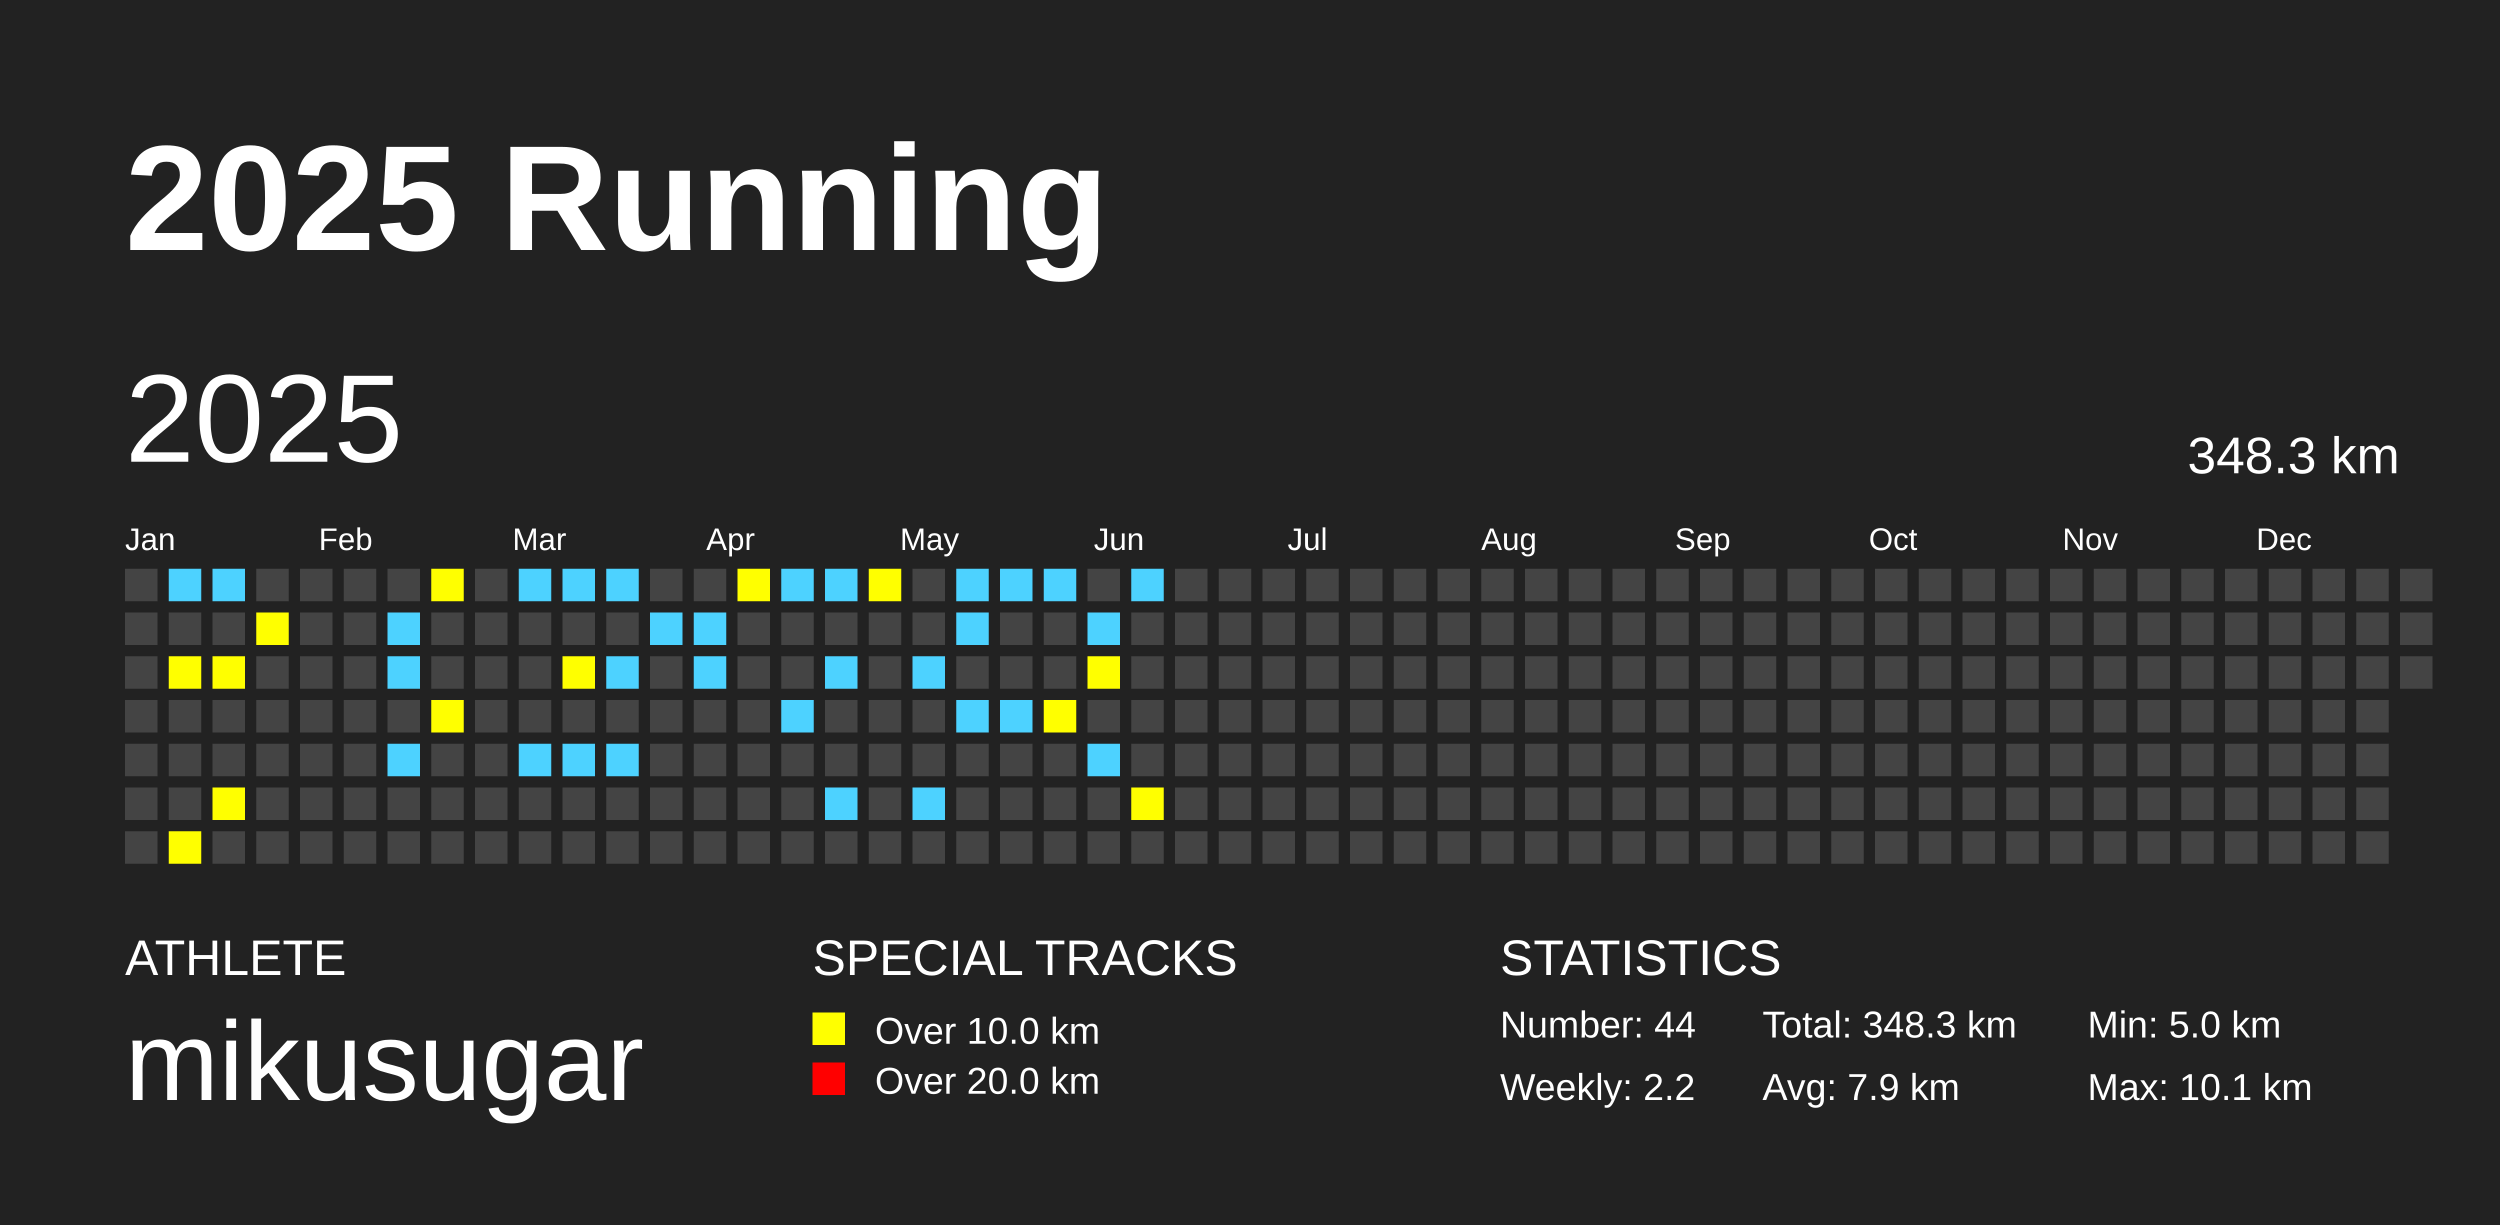
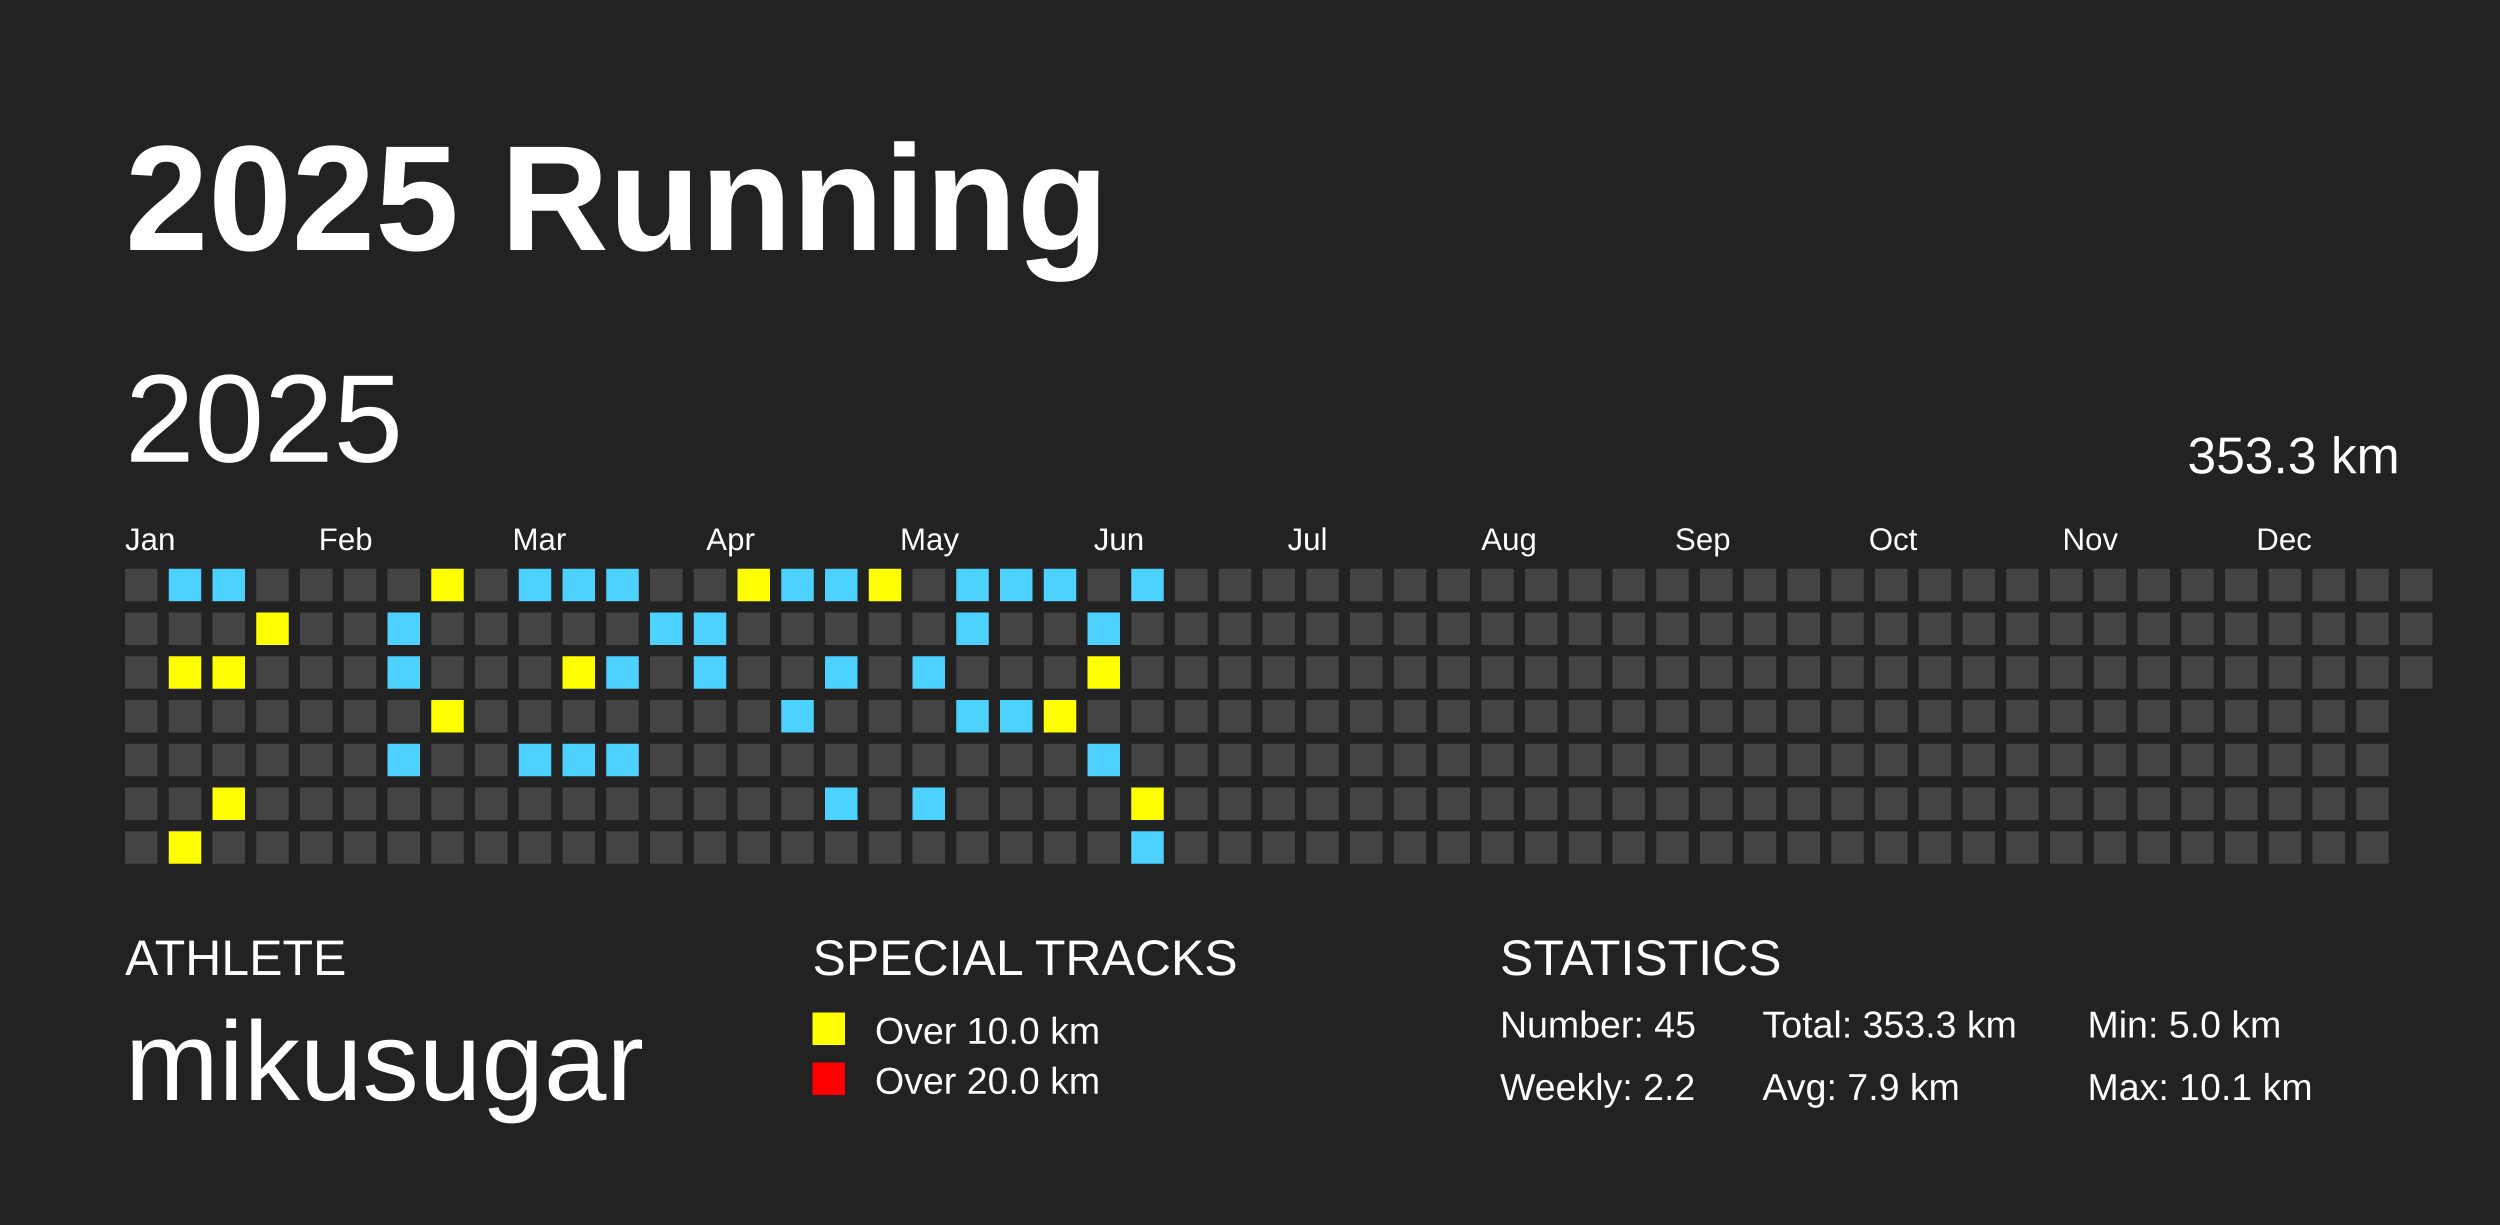
<svg xmlns="http://www.w3.org/2000/svg" baseProfile="full" height="98mm" version="1.1" viewBox="0,0,200,98" width="200mm">
  <defs />
  <rect fill="#222222" height="98" width="200" x="0" y="0" />
  <text fill="#FFFFFF" style="font-size:12px; font-family:Arial; font-weight:bold;" x="10" y="20">2025 Running</text>
  <text fill="#FFFFFF" style="font-size:4px; font-family:Arial" x="10" y="78">ATHLETE</text>
  <text fill="#FFFFFF" style="font-size:9px; font-family:Arial" x="10" y="88">mikusugar</text>
  <text fill="#FFFFFF" style="font-size:4px; font-family:Arial" x="65" y="78">SPECIAL TRACKS</text>
  <rect fill="yellow" height="2.6" width="2.6" x="65" y="81" />
  <text fill="#FFFFFF" style="font-size:3px; font-family:Arial" x="70" y="83.5">Over 10.0 km</text>
  <rect fill="red" height="2.6" width="2.6" x="65" y="85" />
  <text fill="#FFFFFF" style="font-size:3px; font-family:Arial" x="70" y="87.5">Over 20.0 km</text>
  <text fill="#FFFFFF" style="font-size:4px; font-family:Arial" x="120" y="78">STATISTICS</text>
-   <text fill="#FFFFFF" style="font-size:3px; font-family:Arial" x="120" y="83">Number: 44</text>
+   <text fill="#FFFFFF" style="font-size:3px; font-family:Arial" x="120" y="83">Number: 45</text>
  <text fill="#FFFFFF" style="font-size:3px; font-family:Arial" x="120" y="88">Weekly: 2.2</text>
-   <text fill="#FFFFFF" style="font-size:3px; font-family:Arial" x="141" y="83">Total: 348.3 km</text>
+   <text fill="#FFFFFF" style="font-size:3px; font-family:Arial" x="141" y="83">Total: 353.3 km</text>
  <text fill="#FFFFFF" style="font-size:3px; font-family:Arial" x="141" y="88">Avg: 7.9 km</text>
  <text fill="#FFFFFF" style="font-size:3px; font-family:Arial" x="167" y="83">Min: 5.0 km</text>
  <text fill="#FFFFFF" style="font-size:3px; font-family:Arial" x="167" y="88">Max: 10.1 km</text>
  <text dominant-baseline="hanging" fill="#FFFFFF" style="font-size:10.0px; font-family:Arial;" x="10" y="30">2025</text>
-   <text dominant-baseline="hanging" fill="#FFFFFF" style="font-size:4.125px; font-family:Arial;" x="175" y="35">348.3 km</text>
+   <text dominant-baseline="hanging" fill="#FFFFFF" style="font-size:4.125px; font-family:Arial;" x="175" y="35">353.3 km</text>
  <text fill="#FFFFFF" style="font-size:2.5px; font-family:Arial" x="10.0" y="44">Jan</text>
  <text fill="#FFFFFF" style="font-size:2.5px; font-family:Arial" x="25.5" y="44">Feb</text>
  <text fill="#FFFFFF" style="font-size:2.5px; font-family:Arial" x="41.0" y="44">Mar</text>
  <text fill="#FFFFFF" style="font-size:2.5px; font-family:Arial" x="56.5" y="44">Apr</text>
  <text fill="#FFFFFF" style="font-size:2.5px; font-family:Arial" x="72.0" y="44">May</text>
  <text fill="#FFFFFF" style="font-size:2.5px; font-family:Arial" x="87.5" y="44">Jun</text>
  <text fill="#FFFFFF" style="font-size:2.5px; font-family:Arial" x="103.0" y="44">Jul</text>
  <text fill="#FFFFFF" style="font-size:2.5px; font-family:Arial" x="118.5" y="44">Aug</text>
  <text fill="#FFFFFF" style="font-size:2.5px; font-family:Arial" x="134.0" y="44">Sep</text>
  <text fill="#FFFFFF" style="font-size:2.5px; font-family:Arial" x="149.5" y="44">Oct</text>
  <text fill="#FFFFFF" style="font-size:2.5px; font-family:Arial" x="165.0" y="44">Nov</text>
  <text fill="#FFFFFF" style="font-size:2.5px; font-family:Arial" x="180.5" y="44">Dec</text>
  <rect fill="#444444" height="2.6" width="2.6" x="10.0" y="45.5" />
  <rect fill="#444444" height="2.6" width="2.6" x="10.0" y="49.0" />
  <rect fill="#444444" height="2.6" width="2.6" x="10.0" y="52.5" />
  <rect fill="#444444" height="2.6" width="2.6" x="10.0" y="56.0" />
  <rect fill="#444444" height="2.6" width="2.6" x="10.0" y="59.5" />
  <rect fill="#444444" height="2.6" width="2.6" x="10.0" y="63.0" />
  <rect fill="#444444" height="2.6" width="2.6" x="10.0" y="66.5" />
  <rect fill="#4DD2FF" height="2.6" width="2.6" x="13.5" y="45.5" />
  <rect fill="#444444" height="2.6" width="2.6" x="13.5" y="49.0" />
  <rect fill="yellow" height="2.6" width="2.6" x="13.5" y="52.5" />
  <rect fill="#444444" height="2.6" width="2.6" x="13.5" y="56.0" />
  <rect fill="#444444" height="2.6" width="2.6" x="13.5" y="59.5" />
  <rect fill="#444444" height="2.6" width="2.6" x="13.5" y="63.0" />
  <rect fill="yellow" height="2.6" width="2.6" x="13.5" y="66.5" />
  <rect fill="#4DD2FF" height="2.6" width="2.6" x="17.0" y="45.5" />
  <rect fill="#444444" height="2.6" width="2.6" x="17.0" y="49.0" />
  <rect fill="yellow" height="2.6" width="2.6" x="17.0" y="52.5" />
  <rect fill="#444444" height="2.6" width="2.6" x="17.0" y="56.0" />
  <rect fill="#444444" height="2.6" width="2.6" x="17.0" y="59.5" />
  <rect fill="yellow" height="2.6" width="2.6" x="17.0" y="63.0" />
  <rect fill="#444444" height="2.6" width="2.6" x="17.0" y="66.5" />
  <rect fill="#444444" height="2.6" width="2.6" x="20.5" y="45.5" />
  <rect fill="yellow" height="2.6" width="2.6" x="20.5" y="49.0" />
  <rect fill="#444444" height="2.6" width="2.6" x="20.5" y="52.5" />
  <rect fill="#444444" height="2.6" width="2.6" x="20.5" y="56.0" />
  <rect fill="#444444" height="2.6" width="2.6" x="20.5" y="59.5" />
  <rect fill="#444444" height="2.6" width="2.6" x="20.5" y="63.0" />
  <rect fill="#444444" height="2.6" width="2.6" x="20.5" y="66.5" />
  <rect fill="#444444" height="2.6" width="2.6" x="24.0" y="45.5" />
  <rect fill="#444444" height="2.6" width="2.6" x="24.0" y="49.0" />
  <rect fill="#444444" height="2.6" width="2.6" x="24.0" y="52.5" />
  <rect fill="#444444" height="2.6" width="2.6" x="24.0" y="56.0" />
  <rect fill="#444444" height="2.6" width="2.6" x="24.0" y="59.5" />
  <rect fill="#444444" height="2.6" width="2.6" x="24.0" y="63.0" />
  <rect fill="#444444" height="2.6" width="2.6" x="24.0" y="66.5" />
  <rect fill="#444444" height="2.6" width="2.6" x="27.5" y="45.5" />
  <rect fill="#444444" height="2.6" width="2.6" x="27.5" y="49.0" />
  <rect fill="#444444" height="2.6" width="2.6" x="27.5" y="52.5" />
  <rect fill="#444444" height="2.6" width="2.6" x="27.5" y="56.0" />
  <rect fill="#444444" height="2.6" width="2.6" x="27.5" y="59.5" />
  <rect fill="#444444" height="2.6" width="2.6" x="27.5" y="63.0" />
  <rect fill="#444444" height="2.6" width="2.6" x="27.5" y="66.5" />
  <rect fill="#444444" height="2.6" width="2.6" x="31.0" y="45.5" />
  <rect fill="#4DD2FF" height="2.6" width="2.6" x="31.0" y="49.0" />
  <rect fill="#4DD2FF" height="2.6" width="2.6" x="31.0" y="52.5" />
  <rect fill="#444444" height="2.6" width="2.6" x="31.0" y="56.0" />
  <rect fill="#4DD2FF" height="2.6" width="2.6" x="31.0" y="59.5" />
  <rect fill="#444444" height="2.6" width="2.6" x="31.0" y="63.0" />
  <rect fill="#444444" height="2.6" width="2.6" x="31.0" y="66.5" />
  <rect fill="yellow" height="2.6" width="2.6" x="34.5" y="45.5" />
  <rect fill="#444444" height="2.6" width="2.6" x="34.5" y="49.0" />
  <rect fill="#444444" height="2.6" width="2.6" x="34.5" y="52.5" />
  <rect fill="yellow" height="2.6" width="2.6" x="34.5" y="56.0" />
  <rect fill="#444444" height="2.6" width="2.6" x="34.5" y="59.5" />
  <rect fill="#444444" height="2.6" width="2.6" x="34.5" y="63.0" />
  <rect fill="#444444" height="2.6" width="2.6" x="34.5" y="66.5" />
  <rect fill="#444444" height="2.6" width="2.6" x="38.0" y="45.5" />
  <rect fill="#444444" height="2.6" width="2.6" x="38.0" y="49.0" />
  <rect fill="#444444" height="2.6" width="2.6" x="38.0" y="52.5" />
  <rect fill="#444444" height="2.6" width="2.6" x="38.0" y="56.0" />
  <rect fill="#444444" height="2.6" width="2.6" x="38.0" y="59.5" />
  <rect fill="#444444" height="2.6" width="2.6" x="38.0" y="63.0" />
  <rect fill="#444444" height="2.6" width="2.6" x="38.0" y="66.5" />
  <rect fill="#4DD2FF" height="2.6" width="2.6" x="41.5" y="45.5" />
  <rect fill="#444444" height="2.6" width="2.6" x="41.5" y="49.0" />
  <rect fill="#444444" height="2.6" width="2.6" x="41.5" y="52.5" />
  <rect fill="#444444" height="2.6" width="2.6" x="41.5" y="56.0" />
  <rect fill="#4DD2FF" height="2.6" width="2.6" x="41.5" y="59.5" />
  <rect fill="#444444" height="2.6" width="2.6" x="41.5" y="63.0" />
  <rect fill="#444444" height="2.6" width="2.6" x="41.5" y="66.5" />
  <rect fill="#4DD2FF" height="2.6" width="2.6" x="45.0" y="45.5" />
  <rect fill="#444444" height="2.6" width="2.6" x="45.0" y="49.0" />
  <rect fill="yellow" height="2.6" width="2.6" x="45.0" y="52.5" />
  <rect fill="#444444" height="2.6" width="2.6" x="45.0" y="56.0" />
  <rect fill="#4DD2FF" height="2.6" width="2.6" x="45.0" y="59.5" />
  <rect fill="#444444" height="2.6" width="2.6" x="45.0" y="63.0" />
  <rect fill="#444444" height="2.6" width="2.6" x="45.0" y="66.5" />
  <rect fill="#4DD2FF" height="2.6" width="2.6" x="48.5" y="45.5" />
  <rect fill="#444444" height="2.6" width="2.6" x="48.5" y="49.0" />
  <rect fill="#4DD2FF" height="2.6" width="2.6" x="48.5" y="52.5" />
  <rect fill="#444444" height="2.6" width="2.6" x="48.5" y="56.0" />
  <rect fill="#4DD2FF" height="2.6" width="2.6" x="48.5" y="59.5" />
  <rect fill="#444444" height="2.6" width="2.6" x="48.5" y="63.0" />
  <rect fill="#444444" height="2.6" width="2.6" x="48.5" y="66.5" />
  <rect fill="#444444" height="2.6" width="2.6" x="52.0" y="45.5" />
  <rect fill="#4DD2FF" height="2.6" width="2.6" x="52.0" y="49.0" />
  <rect fill="#444444" height="2.6" width="2.6" x="52.0" y="52.5" />
  <rect fill="#444444" height="2.6" width="2.6" x="52.0" y="56.0" />
  <rect fill="#444444" height="2.6" width="2.6" x="52.0" y="59.5" />
  <rect fill="#444444" height="2.6" width="2.6" x="52.0" y="63.0" />
  <rect fill="#444444" height="2.6" width="2.6" x="52.0" y="66.5" />
  <rect fill="#444444" height="2.6" width="2.6" x="55.5" y="45.5" />
  <rect fill="#4DD2FF" height="2.6" width="2.6" x="55.5" y="49.0" />
  <rect fill="#4DD2FF" height="2.6" width="2.6" x="55.5" y="52.5" />
  <rect fill="#444444" height="2.6" width="2.6" x="55.5" y="56.0" />
  <rect fill="#444444" height="2.6" width="2.6" x="55.5" y="59.5" />
  <rect fill="#444444" height="2.6" width="2.6" x="55.5" y="63.0" />
  <rect fill="#444444" height="2.6" width="2.6" x="55.5" y="66.5" />
  <rect fill="yellow" height="2.6" width="2.6" x="59.0" y="45.5" />
  <rect fill="#444444" height="2.6" width="2.6" x="59.0" y="49.0" />
  <rect fill="#444444" height="2.6" width="2.6" x="59.0" y="52.5" />
  <rect fill="#444444" height="2.6" width="2.6" x="59.0" y="56.0" />
  <rect fill="#444444" height="2.6" width="2.6" x="59.0" y="59.5" />
  <rect fill="#444444" height="2.6" width="2.6" x="59.0" y="63.0" />
  <rect fill="#444444" height="2.6" width="2.6" x="59.0" y="66.5" />
  <rect fill="#4DD2FF" height="2.6" width="2.6" x="62.5" y="45.5" />
  <rect fill="#444444" height="2.6" width="2.6" x="62.5" y="49.0" />
  <rect fill="#444444" height="2.6" width="2.6" x="62.5" y="52.5" />
  <rect fill="#4DD2FF" height="2.6" width="2.6" x="62.5" y="56.0" />
  <rect fill="#444444" height="2.6" width="2.6" x="62.5" y="59.5" />
  <rect fill="#444444" height="2.6" width="2.6" x="62.5" y="63.0" />
  <rect fill="#444444" height="2.6" width="2.6" x="62.5" y="66.5" />
  <rect fill="#4DD2FF" height="2.6" width="2.6" x="66.0" y="45.5" />
  <rect fill="#444444" height="2.6" width="2.6" x="66.0" y="49.0" />
  <rect fill="#4DD2FF" height="2.6" width="2.6" x="66.0" y="52.5" />
  <rect fill="#444444" height="2.6" width="2.6" x="66.0" y="56.0" />
  <rect fill="#444444" height="2.6" width="2.6" x="66.0" y="59.5" />
  <rect fill="#4DD2FF" height="2.6" width="2.6" x="66.0" y="63.0" />
  <rect fill="#444444" height="2.6" width="2.6" x="66.0" y="66.5" />
  <rect fill="yellow" height="2.6" width="2.6" x="69.5" y="45.5" />
  <rect fill="#444444" height="2.6" width="2.6" x="69.5" y="49.0" />
  <rect fill="#444444" height="2.6" width="2.6" x="69.5" y="52.5" />
  <rect fill="#444444" height="2.6" width="2.6" x="69.5" y="56.0" />
  <rect fill="#444444" height="2.6" width="2.6" x="69.5" y="59.5" />
  <rect fill="#444444" height="2.6" width="2.6" x="69.5" y="63.0" />
  <rect fill="#444444" height="2.6" width="2.6" x="69.5" y="66.5" />
  <rect fill="#444444" height="2.6" width="2.6" x="73.0" y="45.5" />
  <rect fill="#444444" height="2.6" width="2.6" x="73.0" y="49.0" />
  <rect fill="#4DD2FF" height="2.6" width="2.6" x="73.0" y="52.5" />
  <rect fill="#444444" height="2.6" width="2.6" x="73.0" y="56.0" />
  <rect fill="#444444" height="2.6" width="2.6" x="73.0" y="59.5" />
  <rect fill="#4DD2FF" height="2.6" width="2.6" x="73.0" y="63.0" />
  <rect fill="#444444" height="2.6" width="2.6" x="73.0" y="66.5" />
  <rect fill="#4DD2FF" height="2.6" width="2.6" x="76.5" y="45.5" />
  <rect fill="#4DD2FF" height="2.6" width="2.6" x="76.5" y="49.0" />
  <rect fill="#444444" height="2.6" width="2.6" x="76.5" y="52.5" />
  <rect fill="#4DD2FF" height="2.6" width="2.6" x="76.5" y="56.0" />
  <rect fill="#444444" height="2.6" width="2.6" x="76.5" y="59.5" />
  <rect fill="#444444" height="2.6" width="2.6" x="76.5" y="63.0" />
  <rect fill="#444444" height="2.6" width="2.6" x="76.5" y="66.5" />
  <rect fill="#4DD2FF" height="2.6" width="2.6" x="80.0" y="45.5" />
  <rect fill="#444444" height="2.6" width="2.6" x="80.0" y="49.0" />
  <rect fill="#444444" height="2.6" width="2.6" x="80.0" y="52.5" />
  <rect fill="#4DD2FF" height="2.6" width="2.6" x="80.0" y="56.0" />
  <rect fill="#444444" height="2.6" width="2.6" x="80.0" y="59.5" />
  <rect fill="#444444" height="2.6" width="2.6" x="80.0" y="63.0" />
  <rect fill="#444444" height="2.6" width="2.6" x="80.0" y="66.5" />
  <rect fill="#4DD2FF" height="2.6" width="2.6" x="83.5" y="45.5" />
  <rect fill="#444444" height="2.6" width="2.6" x="83.5" y="49.0" />
  <rect fill="#444444" height="2.6" width="2.6" x="83.5" y="52.5" />
  <rect fill="yellow" height="2.6" width="2.6" x="83.5" y="56.0" />
  <rect fill="#444444" height="2.6" width="2.6" x="83.5" y="59.5" />
  <rect fill="#444444" height="2.6" width="2.6" x="83.5" y="63.0" />
  <rect fill="#444444" height="2.6" width="2.6" x="83.5" y="66.5" />
  <rect fill="#444444" height="2.6" width="2.6" x="87.0" y="45.5" />
  <rect fill="#4DD2FF" height="2.6" width="2.6" x="87.0" y="49.0" />
  <rect fill="yellow" height="2.6" width="2.6" x="87.0" y="52.5" />
  <rect fill="#444444" height="2.6" width="2.6" x="87.0" y="56.0" />
  <rect fill="#4DD2FF" height="2.6" width="2.6" x="87.0" y="59.5" />
  <rect fill="#444444" height="2.6" width="2.6" x="87.0" y="63.0" />
  <rect fill="#444444" height="2.6" width="2.6" x="87.0" y="66.5" />
  <rect fill="#4DD2FF" height="2.6" width="2.6" x="90.5" y="45.5" />
  <rect fill="#444444" height="2.6" width="2.6" x="90.5" y="49.0" />
  <rect fill="#444444" height="2.6" width="2.6" x="90.5" y="52.5" />
  <rect fill="#444444" height="2.6" width="2.6" x="90.5" y="56.0" />
  <rect fill="#444444" height="2.6" width="2.6" x="90.5" y="59.5" />
  <rect fill="yellow" height="2.6" width="2.6" x="90.5" y="63.0" />
-   <rect fill="#444444" height="2.6" width="2.6" x="90.5" y="66.5" />
+   <rect fill="#4DD2FF" height="2.6" width="2.6" x="90.5" y="66.5" />
  <rect fill="#444444" height="2.6" width="2.6" x="94.0" y="45.5" />
  <rect fill="#444444" height="2.6" width="2.6" x="94.0" y="49.0" />
  <rect fill="#444444" height="2.6" width="2.6" x="94.0" y="52.5" />
  <rect fill="#444444" height="2.6" width="2.6" x="94.0" y="56.0" />
  <rect fill="#444444" height="2.6" width="2.6" x="94.0" y="59.5" />
  <rect fill="#444444" height="2.6" width="2.6" x="94.0" y="63.0" />
  <rect fill="#444444" height="2.6" width="2.6" x="94.0" y="66.5" />
  <rect fill="#444444" height="2.6" width="2.6" x="97.5" y="45.5" />
  <rect fill="#444444" height="2.6" width="2.6" x="97.5" y="49.0" />
  <rect fill="#444444" height="2.6" width="2.6" x="97.5" y="52.5" />
  <rect fill="#444444" height="2.6" width="2.6" x="97.5" y="56.0" />
  <rect fill="#444444" height="2.6" width="2.6" x="97.5" y="59.5" />
  <rect fill="#444444" height="2.6" width="2.6" x="97.5" y="63.0" />
  <rect fill="#444444" height="2.6" width="2.6" x="97.5" y="66.5" />
  <rect fill="#444444" height="2.6" width="2.6" x="101.0" y="45.5" />
  <rect fill="#444444" height="2.6" width="2.6" x="101.0" y="49.0" />
  <rect fill="#444444" height="2.6" width="2.6" x="101.0" y="52.5" />
  <rect fill="#444444" height="2.6" width="2.6" x="101.0" y="56.0" />
  <rect fill="#444444" height="2.6" width="2.6" x="101.0" y="59.5" />
  <rect fill="#444444" height="2.6" width="2.6" x="101.0" y="63.0" />
  <rect fill="#444444" height="2.6" width="2.6" x="101.0" y="66.5" />
  <rect fill="#444444" height="2.6" width="2.6" x="104.5" y="45.5" />
  <rect fill="#444444" height="2.6" width="2.6" x="104.5" y="49.0" />
  <rect fill="#444444" height="2.6" width="2.6" x="104.5" y="52.5" />
  <rect fill="#444444" height="2.6" width="2.6" x="104.5" y="56.0" />
  <rect fill="#444444" height="2.6" width="2.6" x="104.5" y="59.5" />
  <rect fill="#444444" height="2.6" width="2.6" x="104.5" y="63.0" />
  <rect fill="#444444" height="2.6" width="2.6" x="104.5" y="66.5" />
  <rect fill="#444444" height="2.6" width="2.6" x="108.0" y="45.5" />
  <rect fill="#444444" height="2.6" width="2.6" x="108.0" y="49.0" />
  <rect fill="#444444" height="2.6" width="2.6" x="108.0" y="52.5" />
  <rect fill="#444444" height="2.6" width="2.6" x="108.0" y="56.0" />
  <rect fill="#444444" height="2.6" width="2.6" x="108.0" y="59.5" />
  <rect fill="#444444" height="2.6" width="2.6" x="108.0" y="63.0" />
  <rect fill="#444444" height="2.6" width="2.6" x="108.0" y="66.5" />
  <rect fill="#444444" height="2.6" width="2.6" x="111.5" y="45.5" />
  <rect fill="#444444" height="2.6" width="2.6" x="111.5" y="49.0" />
  <rect fill="#444444" height="2.6" width="2.6" x="111.5" y="52.5" />
  <rect fill="#444444" height="2.6" width="2.6" x="111.5" y="56.0" />
  <rect fill="#444444" height="2.6" width="2.6" x="111.5" y="59.5" />
  <rect fill="#444444" height="2.6" width="2.6" x="111.5" y="63.0" />
  <rect fill="#444444" height="2.6" width="2.6" x="111.5" y="66.5" />
  <rect fill="#444444" height="2.6" width="2.6" x="115.0" y="45.5" />
  <rect fill="#444444" height="2.6" width="2.6" x="115.0" y="49.0" />
  <rect fill="#444444" height="2.6" width="2.6" x="115.0" y="52.5" />
  <rect fill="#444444" height="2.6" width="2.6" x="115.0" y="56.0" />
  <rect fill="#444444" height="2.6" width="2.6" x="115.0" y="59.5" />
  <rect fill="#444444" height="2.6" width="2.6" x="115.0" y="63.0" />
  <rect fill="#444444" height="2.6" width="2.6" x="115.0" y="66.5" />
  <rect fill="#444444" height="2.6" width="2.6" x="118.5" y="45.5" />
  <rect fill="#444444" height="2.6" width="2.6" x="118.5" y="49.0" />
  <rect fill="#444444" height="2.6" width="2.6" x="118.5" y="52.5" />
  <rect fill="#444444" height="2.6" width="2.6" x="118.5" y="56.0" />
  <rect fill="#444444" height="2.6" width="2.6" x="118.5" y="59.5" />
  <rect fill="#444444" height="2.6" width="2.6" x="118.5" y="63.0" />
  <rect fill="#444444" height="2.6" width="2.6" x="118.5" y="66.5" />
  <rect fill="#444444" height="2.6" width="2.6" x="122.0" y="45.5" />
  <rect fill="#444444" height="2.6" width="2.6" x="122.0" y="49.0" />
  <rect fill="#444444" height="2.6" width="2.6" x="122.0" y="52.5" />
  <rect fill="#444444" height="2.6" width="2.6" x="122.0" y="56.0" />
  <rect fill="#444444" height="2.6" width="2.6" x="122.0" y="59.5" />
  <rect fill="#444444" height="2.6" width="2.6" x="122.0" y="63.0" />
  <rect fill="#444444" height="2.6" width="2.6" x="122.0" y="66.5" />
  <rect fill="#444444" height="2.6" width="2.6" x="125.5" y="45.5" />
  <rect fill="#444444" height="2.6" width="2.6" x="125.5" y="49.0" />
  <rect fill="#444444" height="2.6" width="2.6" x="125.5" y="52.5" />
  <rect fill="#444444" height="2.6" width="2.6" x="125.5" y="56.0" />
  <rect fill="#444444" height="2.6" width="2.6" x="125.5" y="59.5" />
  <rect fill="#444444" height="2.6" width="2.6" x="125.5" y="63.0" />
  <rect fill="#444444" height="2.6" width="2.6" x="125.5" y="66.5" />
  <rect fill="#444444" height="2.6" width="2.6" x="129.0" y="45.5" />
  <rect fill="#444444" height="2.6" width="2.6" x="129.0" y="49.0" />
  <rect fill="#444444" height="2.6" width="2.6" x="129.0" y="52.5" />
  <rect fill="#444444" height="2.6" width="2.6" x="129.0" y="56.0" />
  <rect fill="#444444" height="2.6" width="2.6" x="129.0" y="59.5" />
  <rect fill="#444444" height="2.6" width="2.6" x="129.0" y="63.0" />
  <rect fill="#444444" height="2.6" width="2.6" x="129.0" y="66.5" />
  <rect fill="#444444" height="2.6" width="2.6" x="132.5" y="45.5" />
  <rect fill="#444444" height="2.6" width="2.6" x="132.5" y="49.0" />
  <rect fill="#444444" height="2.6" width="2.6" x="132.5" y="52.5" />
  <rect fill="#444444" height="2.6" width="2.6" x="132.5" y="56.0" />
  <rect fill="#444444" height="2.6" width="2.6" x="132.5" y="59.5" />
  <rect fill="#444444" height="2.6" width="2.6" x="132.5" y="63.0" />
  <rect fill="#444444" height="2.6" width="2.6" x="132.5" y="66.5" />
  <rect fill="#444444" height="2.6" width="2.6" x="136.0" y="45.5" />
  <rect fill="#444444" height="2.6" width="2.6" x="136.0" y="49.0" />
  <rect fill="#444444" height="2.6" width="2.6" x="136.0" y="52.5" />
  <rect fill="#444444" height="2.6" width="2.6" x="136.0" y="56.0" />
  <rect fill="#444444" height="2.6" width="2.6" x="136.0" y="59.5" />
  <rect fill="#444444" height="2.6" width="2.6" x="136.0" y="63.0" />
  <rect fill="#444444" height="2.6" width="2.6" x="136.0" y="66.5" />
  <rect fill="#444444" height="2.6" width="2.6" x="139.5" y="45.5" />
  <rect fill="#444444" height="2.6" width="2.6" x="139.5" y="49.0" />
  <rect fill="#444444" height="2.6" width="2.6" x="139.5" y="52.5" />
  <rect fill="#444444" height="2.6" width="2.6" x="139.5" y="56.0" />
  <rect fill="#444444" height="2.6" width="2.6" x="139.5" y="59.5" />
  <rect fill="#444444" height="2.6" width="2.6" x="139.5" y="63.0" />
  <rect fill="#444444" height="2.6" width="2.6" x="139.5" y="66.5" />
  <rect fill="#444444" height="2.6" width="2.6" x="143.0" y="45.5" />
  <rect fill="#444444" height="2.6" width="2.6" x="143.0" y="49.0" />
  <rect fill="#444444" height="2.6" width="2.6" x="143.0" y="52.5" />
  <rect fill="#444444" height="2.6" width="2.6" x="143.0" y="56.0" />
  <rect fill="#444444" height="2.6" width="2.6" x="143.0" y="59.5" />
  <rect fill="#444444" height="2.6" width="2.6" x="143.0" y="63.0" />
  <rect fill="#444444" height="2.6" width="2.6" x="143.0" y="66.5" />
  <rect fill="#444444" height="2.6" width="2.6" x="146.5" y="45.5" />
  <rect fill="#444444" height="2.6" width="2.6" x="146.5" y="49.0" />
  <rect fill="#444444" height="2.6" width="2.6" x="146.5" y="52.5" />
  <rect fill="#444444" height="2.6" width="2.6" x="146.5" y="56.0" />
  <rect fill="#444444" height="2.6" width="2.6" x="146.5" y="59.5" />
  <rect fill="#444444" height="2.6" width="2.6" x="146.5" y="63.0" />
  <rect fill="#444444" height="2.6" width="2.6" x="146.5" y="66.5" />
  <rect fill="#444444" height="2.6" width="2.6" x="150.0" y="45.5" />
  <rect fill="#444444" height="2.6" width="2.6" x="150.0" y="49.0" />
  <rect fill="#444444" height="2.6" width="2.6" x="150.0" y="52.5" />
  <rect fill="#444444" height="2.6" width="2.6" x="150.0" y="56.0" />
  <rect fill="#444444" height="2.6" width="2.6" x="150.0" y="59.5" />
  <rect fill="#444444" height="2.6" width="2.6" x="150.0" y="63.0" />
  <rect fill="#444444" height="2.6" width="2.6" x="150.0" y="66.5" />
  <rect fill="#444444" height="2.6" width="2.6" x="153.5" y="45.5" />
  <rect fill="#444444" height="2.6" width="2.6" x="153.5" y="49.0" />
  <rect fill="#444444" height="2.6" width="2.6" x="153.5" y="52.5" />
  <rect fill="#444444" height="2.6" width="2.6" x="153.5" y="56.0" />
  <rect fill="#444444" height="2.6" width="2.6" x="153.5" y="59.5" />
  <rect fill="#444444" height="2.6" width="2.6" x="153.5" y="63.0" />
  <rect fill="#444444" height="2.6" width="2.6" x="153.5" y="66.5" />
  <rect fill="#444444" height="2.6" width="2.6" x="157.0" y="45.5" />
  <rect fill="#444444" height="2.6" width="2.6" x="157.0" y="49.0" />
  <rect fill="#444444" height="2.6" width="2.6" x="157.0" y="52.5" />
  <rect fill="#444444" height="2.6" width="2.6" x="157.0" y="56.0" />
  <rect fill="#444444" height="2.6" width="2.6" x="157.0" y="59.5" />
  <rect fill="#444444" height="2.6" width="2.6" x="157.0" y="63.0" />
  <rect fill="#444444" height="2.6" width="2.6" x="157.0" y="66.5" />
  <rect fill="#444444" height="2.6" width="2.6" x="160.5" y="45.5" />
  <rect fill="#444444" height="2.6" width="2.6" x="160.5" y="49.0" />
  <rect fill="#444444" height="2.6" width="2.6" x="160.5" y="52.5" />
  <rect fill="#444444" height="2.6" width="2.6" x="160.5" y="56.0" />
  <rect fill="#444444" height="2.6" width="2.6" x="160.5" y="59.5" />
  <rect fill="#444444" height="2.6" width="2.6" x="160.5" y="63.0" />
  <rect fill="#444444" height="2.6" width="2.6" x="160.5" y="66.5" />
  <rect fill="#444444" height="2.6" width="2.6" x="164.0" y="45.5" />
  <rect fill="#444444" height="2.6" width="2.6" x="164.0" y="49.0" />
  <rect fill="#444444" height="2.6" width="2.6" x="164.0" y="52.5" />
  <rect fill="#444444" height="2.6" width="2.6" x="164.0" y="56.0" />
  <rect fill="#444444" height="2.6" width="2.6" x="164.0" y="59.5" />
  <rect fill="#444444" height="2.6" width="2.6" x="164.0" y="63.0" />
  <rect fill="#444444" height="2.6" width="2.6" x="164.0" y="66.5" />
  <rect fill="#444444" height="2.6" width="2.6" x="167.5" y="45.5" />
  <rect fill="#444444" height="2.6" width="2.6" x="167.5" y="49.0" />
  <rect fill="#444444" height="2.6" width="2.6" x="167.5" y="52.5" />
  <rect fill="#444444" height="2.6" width="2.6" x="167.5" y="56.0" />
  <rect fill="#444444" height="2.6" width="2.6" x="167.5" y="59.5" />
  <rect fill="#444444" height="2.6" width="2.6" x="167.5" y="63.0" />
  <rect fill="#444444" height="2.6" width="2.6" x="167.5" y="66.5" />
  <rect fill="#444444" height="2.6" width="2.6" x="171.0" y="45.5" />
  <rect fill="#444444" height="2.6" width="2.6" x="171.0" y="49.0" />
  <rect fill="#444444" height="2.6" width="2.6" x="171.0" y="52.5" />
  <rect fill="#444444" height="2.6" width="2.6" x="171.0" y="56.0" />
  <rect fill="#444444" height="2.6" width="2.6" x="171.0" y="59.5" />
  <rect fill="#444444" height="2.6" width="2.6" x="171.0" y="63.0" />
  <rect fill="#444444" height="2.6" width="2.6" x="171.0" y="66.5" />
  <rect fill="#444444" height="2.6" width="2.6" x="174.5" y="45.5" />
  <rect fill="#444444" height="2.6" width="2.6" x="174.5" y="49.0" />
  <rect fill="#444444" height="2.6" width="2.6" x="174.5" y="52.5" />
  <rect fill="#444444" height="2.6" width="2.6" x="174.5" y="56.0" />
  <rect fill="#444444" height="2.6" width="2.6" x="174.5" y="59.5" />
  <rect fill="#444444" height="2.6" width="2.6" x="174.5" y="63.0" />
  <rect fill="#444444" height="2.6" width="2.6" x="174.5" y="66.5" />
  <rect fill="#444444" height="2.6" width="2.6" x="178.0" y="45.5" />
  <rect fill="#444444" height="2.6" width="2.6" x="178.0" y="49.0" />
  <rect fill="#444444" height="2.6" width="2.6" x="178.0" y="52.5" />
  <rect fill="#444444" height="2.6" width="2.6" x="178.0" y="56.0" />
  <rect fill="#444444" height="2.6" width="2.6" x="178.0" y="59.5" />
  <rect fill="#444444" height="2.6" width="2.6" x="178.0" y="63.0" />
  <rect fill="#444444" height="2.6" width="2.6" x="178.0" y="66.5" />
  <rect fill="#444444" height="2.6" width="2.6" x="181.5" y="45.5" />
  <rect fill="#444444" height="2.6" width="2.6" x="181.5" y="49.0" />
  <rect fill="#444444" height="2.6" width="2.6" x="181.5" y="52.5" />
  <rect fill="#444444" height="2.6" width="2.6" x="181.5" y="56.0" />
  <rect fill="#444444" height="2.6" width="2.6" x="181.5" y="59.5" />
  <rect fill="#444444" height="2.6" width="2.6" x="181.5" y="63.0" />
  <rect fill="#444444" height="2.6" width="2.6" x="181.5" y="66.5" />
  <rect fill="#444444" height="2.6" width="2.6" x="185.0" y="45.5" />
  <rect fill="#444444" height="2.6" width="2.6" x="185.0" y="49.0" />
  <rect fill="#444444" height="2.6" width="2.6" x="185.0" y="52.5" />
  <rect fill="#444444" height="2.6" width="2.6" x="185.0" y="56.0" />
  <rect fill="#444444" height="2.6" width="2.6" x="185.0" y="59.5" />
  <rect fill="#444444" height="2.6" width="2.6" x="185.0" y="63.0" />
  <rect fill="#444444" height="2.6" width="2.6" x="185.0" y="66.5" />
  <rect fill="#444444" height="2.6" width="2.6" x="188.5" y="45.5" />
  <rect fill="#444444" height="2.6" width="2.6" x="188.5" y="49.0" />
  <rect fill="#444444" height="2.6" width="2.6" x="188.5" y="52.5" />
  <rect fill="#444444" height="2.6" width="2.6" x="188.5" y="56.0" />
  <rect fill="#444444" height="2.6" width="2.6" x="188.5" y="59.5" />
  <rect fill="#444444" height="2.6" width="2.6" x="188.5" y="63.0" />
  <rect fill="#444444" height="2.6" width="2.6" x="188.5" y="66.5" />
  <rect fill="#444444" height="2.6" width="2.6" x="192.0" y="45.5" />
  <rect fill="#444444" height="2.6" width="2.6" x="192.0" y="49.0" />
  <rect fill="#444444" height="2.6" width="2.6" x="192.0" y="52.5" />
</svg>
